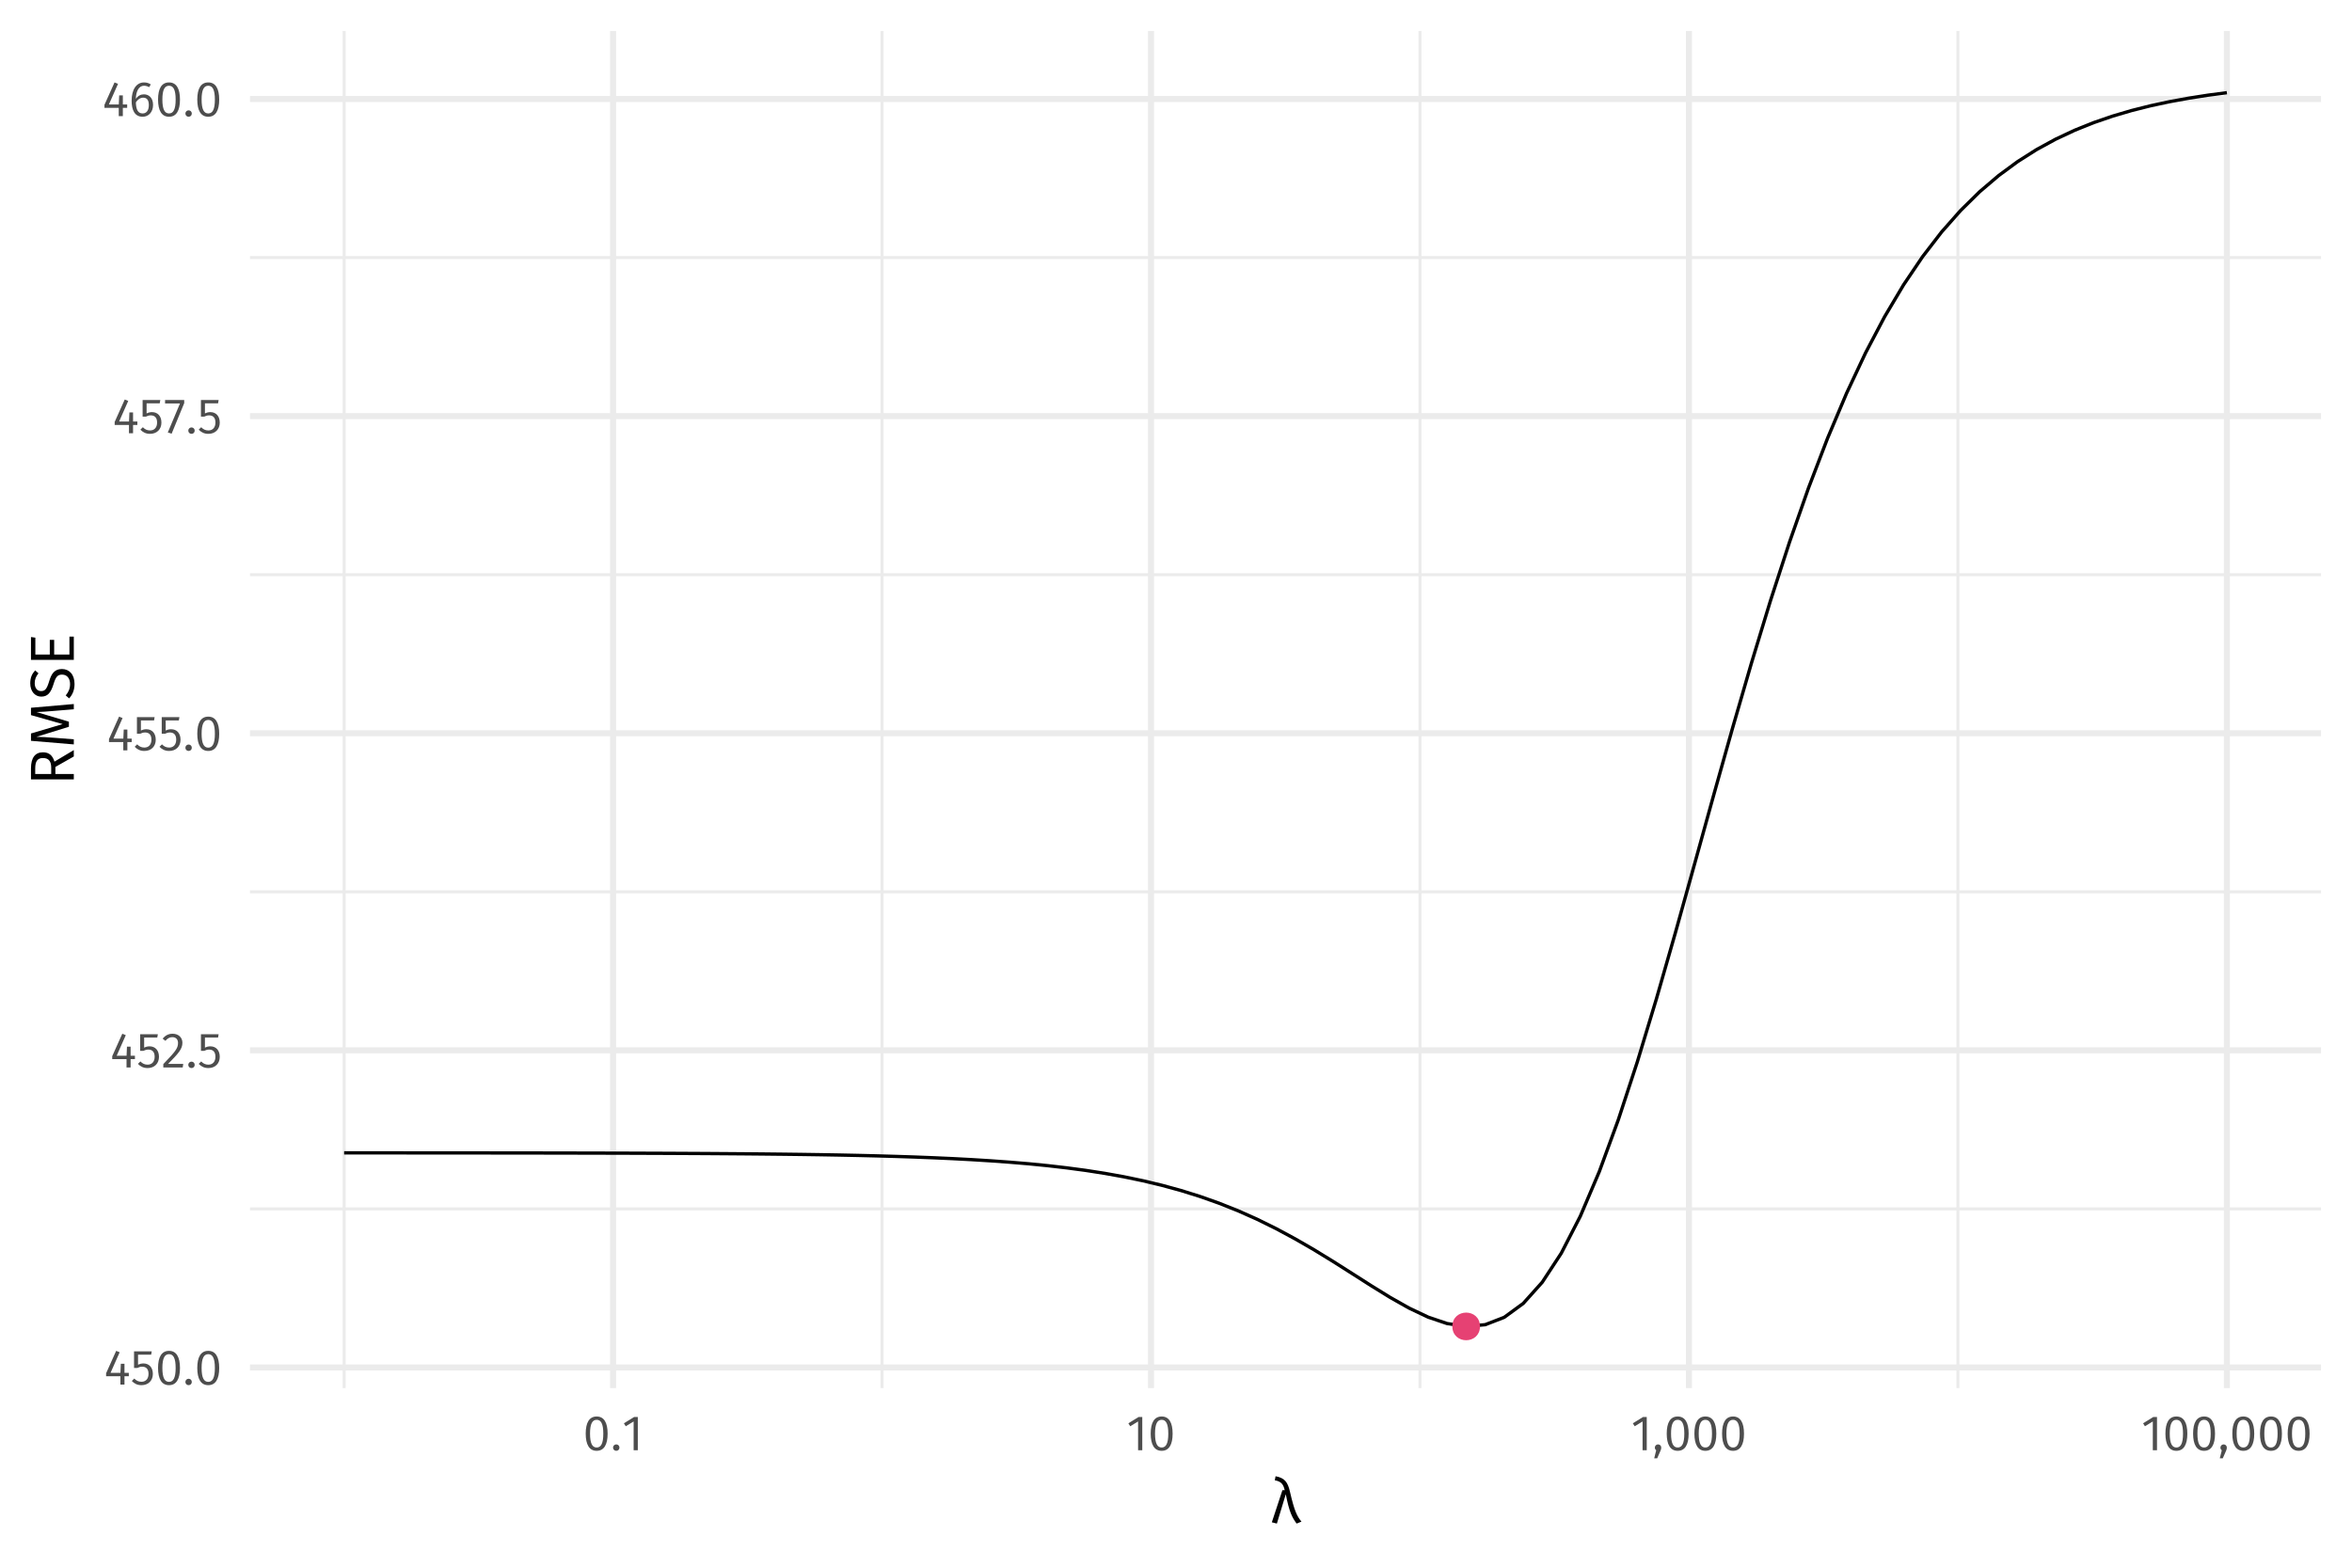
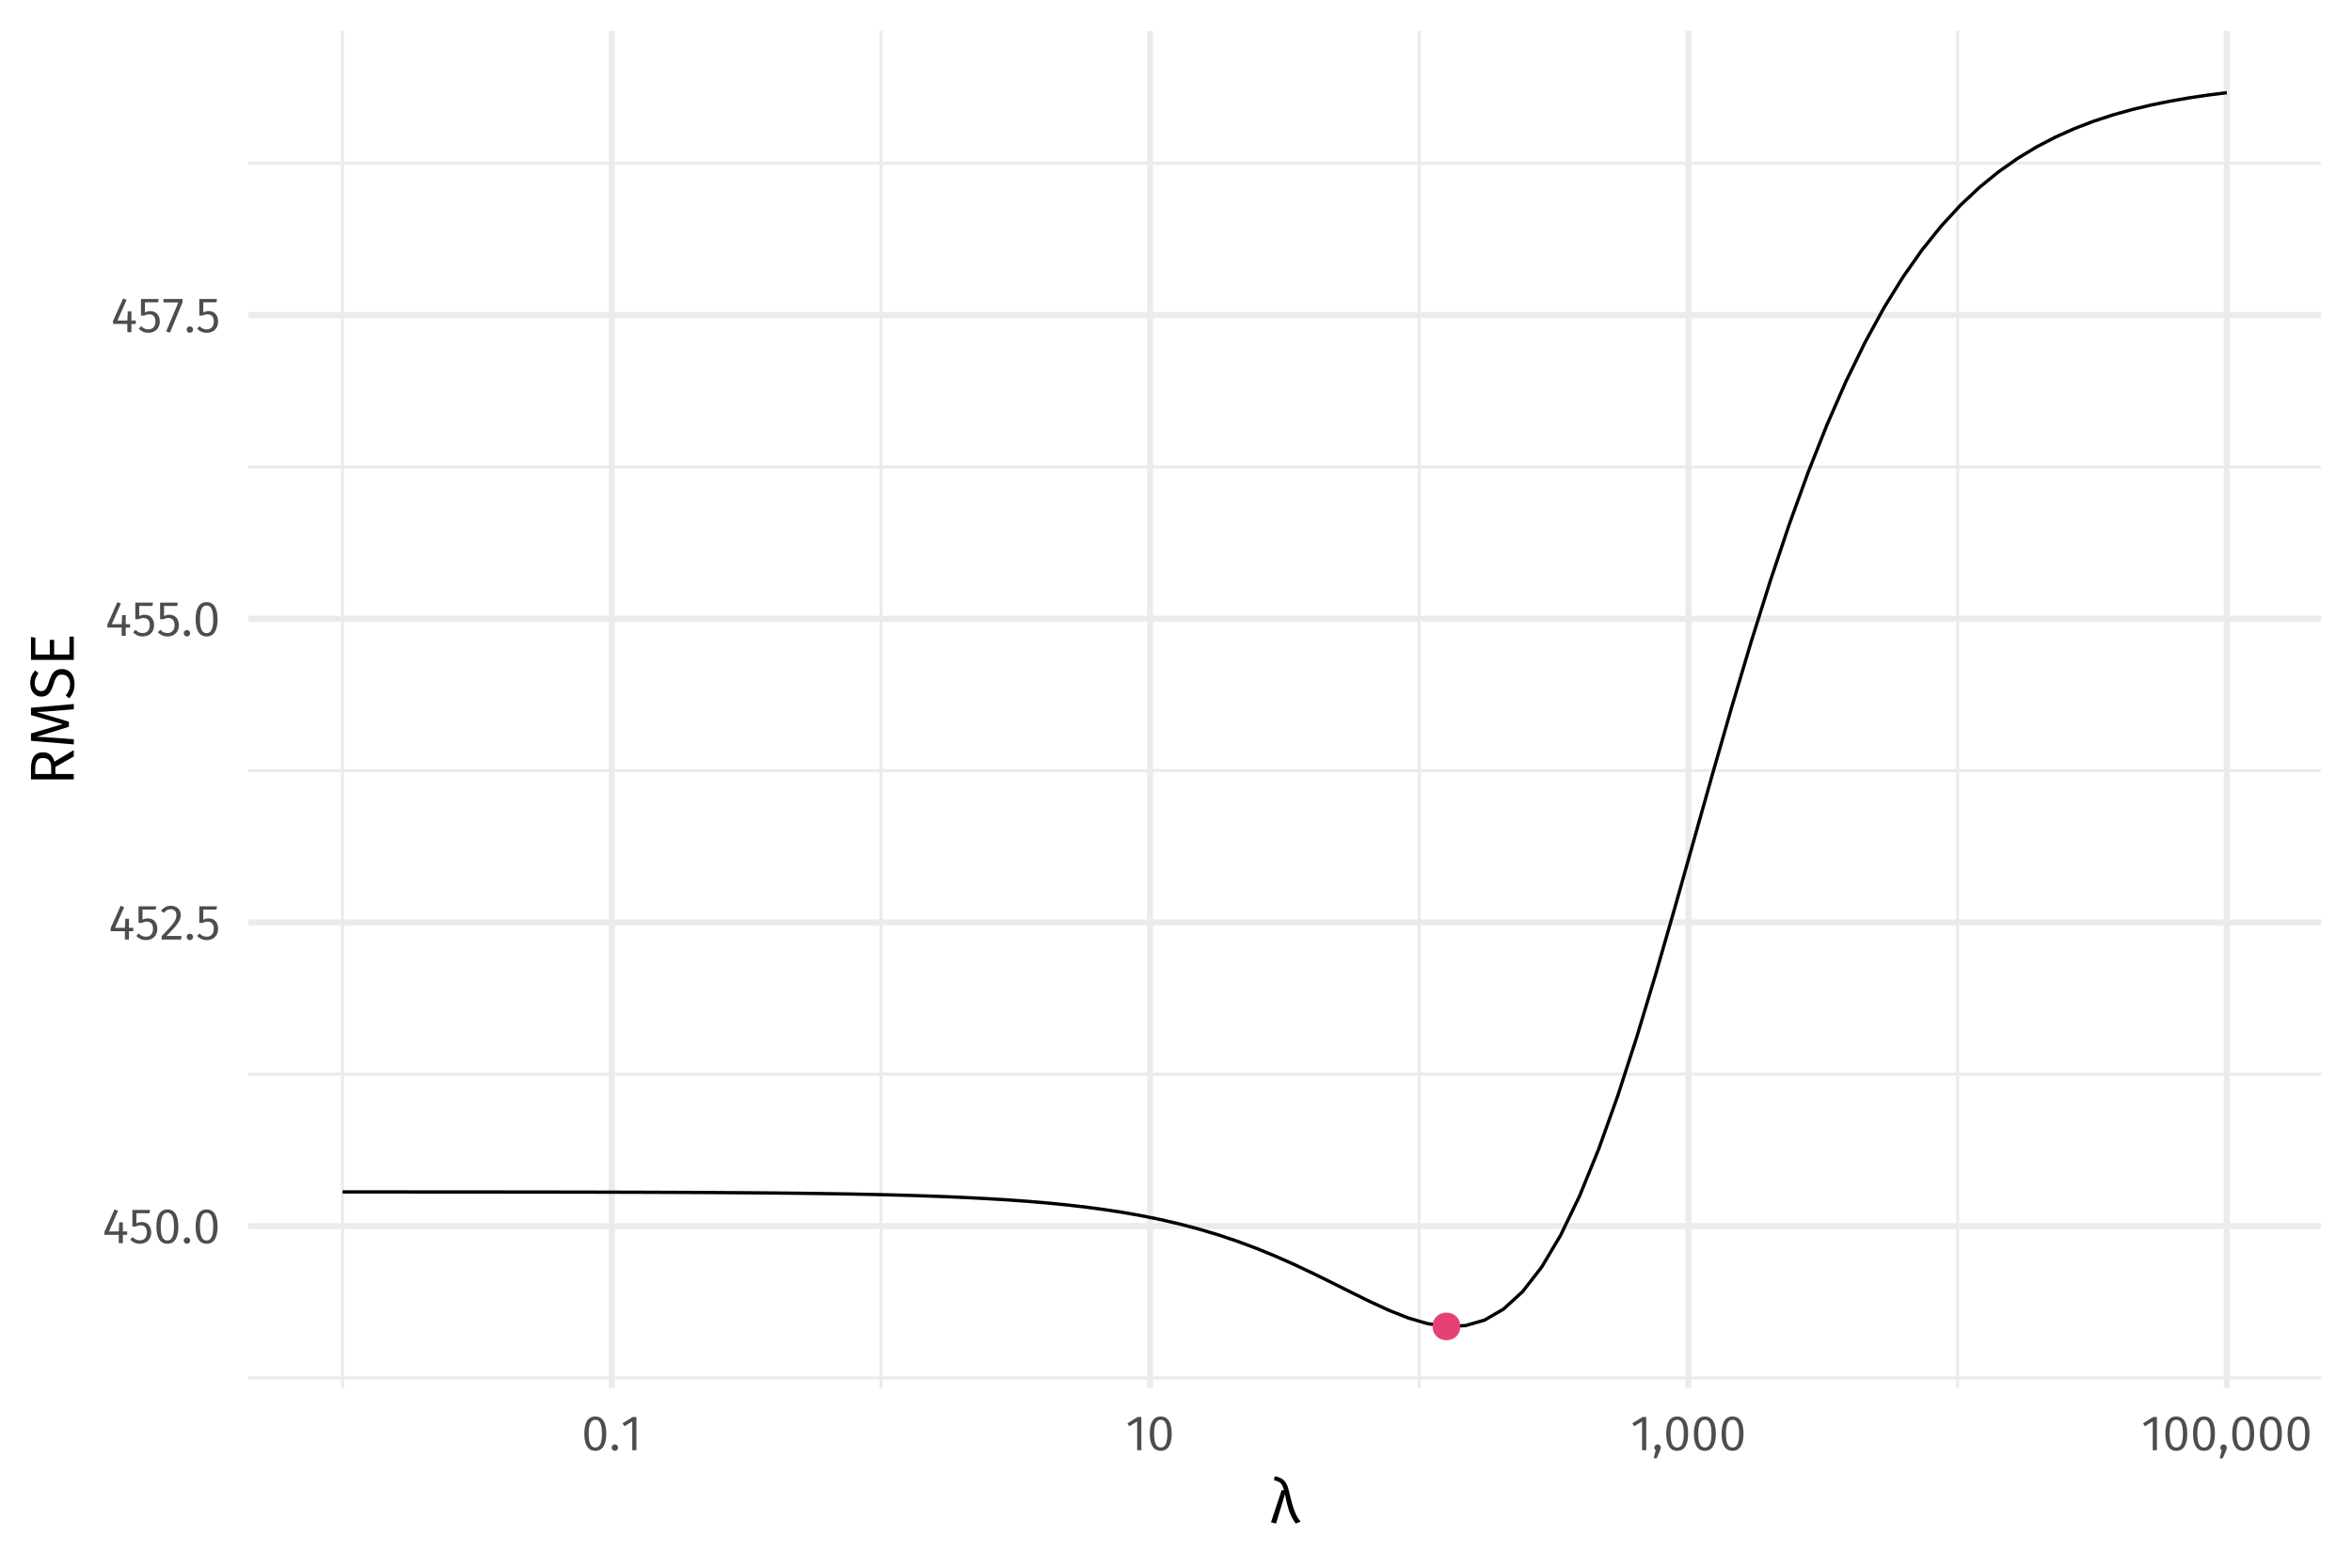
<svg xmlns="http://www.w3.org/2000/svg" xmlns:xlink="http://www.w3.org/1999/xlink" width="756pt" height="504pt" viewBox="0 0 756 504" version="1.1">
  <defs>
    <g>
      <symbol overflow="visible" id="glyph0-0">
        <path style="stroke:none;" d="M 8.688 -16.797 L 1.969 -16.797 L 1.969 5.594 L 8.688 5.594 Z M 7.828 -15.969 L 7.828 4.766 L 2.844 4.766 L 2.844 -15.969 Z M 5.188 -7.219 C 4.562 -7.219 3.703 -7.031 3.703 -6.594 C 3.703 -6.391 3.844 -6.219 4.078 -6.219 C 4.141 -6.219 4.203 -6.234 4.281 -6.266 C 4.562 -6.406 4.781 -6.453 5.125 -6.453 C 5.922 -6.453 6.094 -5.969 6.094 -5.344 C 6.094 -4.5 5.797 -4.172 4.641 -4.109 L 4.641 -2.766 C 4.641 -2.531 4.828 -2.391 5.047 -2.391 C 5.234 -2.391 5.438 -2.531 5.438 -2.766 L 5.438 -3.484 C 6.516 -3.641 6.953 -4.25 6.953 -5.375 C 6.953 -6.344 6.562 -7.219 5.188 -7.219 Z M 5.047 -1.922 C 4.719 -1.922 4.484 -1.688 4.484 -1.359 C 4.484 -1.031 4.719 -0.766 5.047 -0.766 C 5.359 -0.766 5.594 -1.031 5.594 -1.359 C 5.594 -1.688 5.359 -1.922 5.047 -1.922 Z M 5.047 -1.922 " />
      </symbol>
      <symbol overflow="visible" id="glyph0-1">
        <path style="stroke:none;" d="M 7.953 -3.766 L 6.562 -3.766 L 6.562 -6.688 L 5.391 -6.688 L 5.266 -3.766 L 2.078 -3.766 L 5.016 -10.391 L 3.891 -10.844 L 0.656 -3.641 L 0.656 -2.672 L 5.25 -2.672 L 5.25 0 L 6.562 0 L 6.562 -2.672 L 7.953 -2.672 Z M 7.953 -3.766 " />
      </symbol>
      <symbol overflow="visible" id="glyph0-2">
        <path style="stroke:none;" d="M 6.859 -10.688 L 1.172 -10.688 L 1.172 -5.344 L 2.219 -5.344 C 2.75 -5.609 3.188 -5.75 3.797 -5.75 C 4.938 -5.75 5.828 -5.141 5.828 -3.453 C 5.828 -1.844 4.938 -0.906 3.562 -0.906 C 2.609 -0.906 1.922 -1.25 1.25 -1.938 L 0.453 -1.156 C 1.266 -0.312 2.219 0.188 3.562 0.188 C 5.781 0.188 7.219 -1.297 7.219 -3.422 C 7.219 -5.531 6 -6.797 4.188 -6.797 C 3.578 -6.797 3.016 -6.656 2.453 -6.375 L 2.453 -9.625 L 6.672 -9.625 Z M 6.859 -10.688 " />
      </symbol>
      <symbol overflow="visible" id="glyph0-3">
        <path style="stroke:none;" d="M 4.453 -10.844 C 2.094 -10.844 0.922 -8.906 0.922 -5.344 C 0.922 -1.781 2.094 0.188 4.453 0.188 C 6.797 0.188 7.969 -1.781 7.969 -5.328 C 7.969 -8.891 6.797 -10.844 4.453 -10.844 Z M 4.453 -9.781 C 5.828 -9.781 6.578 -8.516 6.578 -5.328 C 6.578 -2.156 5.828 -0.875 4.453 -0.875 C 3.062 -0.875 2.312 -2.156 2.312 -5.344 C 2.312 -8.516 3.062 -9.781 4.453 -9.781 Z M 4.453 -9.781 " />
      </symbol>
      <symbol overflow="visible" id="glyph0-4">
        <path style="stroke:none;" d="M 1.844 -1.875 C 1.266 -1.875 0.812 -1.406 0.812 -0.844 C 0.812 -0.266 1.266 0.188 1.844 0.188 C 2.453 0.188 2.875 -0.266 2.875 -0.844 C 2.875 -1.406 2.453 -1.875 1.844 -1.875 Z M 1.844 -1.875 " />
      </symbol>
      <symbol overflow="visible" id="glyph0-5">
        <path style="stroke:none;" d="M 3.625 -10.844 C 2.297 -10.844 1.297 -10.312 0.438 -9.266 L 1.312 -8.562 C 2.016 -9.359 2.641 -9.75 3.562 -9.75 C 4.641 -9.75 5.375 -9.062 5.375 -7.891 C 5.375 -6.109 4.453 -5.078 0.641 -1.078 L 0.641 0 L 6.875 0 L 7.047 -1.141 L 2.172 -1.141 C 5.516 -4.531 6.781 -5.922 6.781 -7.953 C 6.781 -9.594 5.562 -10.844 3.625 -10.844 Z M 3.625 -10.844 " />
      </symbol>
      <symbol overflow="visible" id="glyph0-6">
        <path style="stroke:none;" d="M 6.578 -10.688 L 0.422 -10.688 L 0.422 -9.578 L 5.219 -9.578 L 1.297 -0.25 L 2.531 0.141 L 6.578 -9.688 Z M 6.578 -10.688 " />
      </symbol>
      <symbol overflow="visible" id="glyph0-7">
-         <path style="stroke:none;" d="M 4.875 -7.016 C 3.844 -7.016 2.969 -6.562 2.266 -5.562 C 2.344 -8.094 3.297 -9.781 4.891 -9.781 C 5.5 -9.781 6.047 -9.609 6.547 -9.312 L 7.078 -10.203 C 6.469 -10.609 5.781 -10.844 4.906 -10.844 C 2.438 -10.844 0.922 -8.531 0.922 -4.969 C 0.922 -1.969 1.891 0.188 4.469 0.188 C 6.344 0.188 7.812 -1.281 7.812 -3.609 C 7.812 -5.906 6.453 -7.016 4.875 -7.016 Z M 4.469 -0.875 C 2.969 -0.875 2.359 -2.062 2.281 -4.422 C 2.844 -5.328 3.656 -5.938 4.656 -5.938 C 5.703 -5.938 6.453 -5.312 6.453 -3.578 C 6.453 -1.969 5.781 -0.875 4.469 -0.875 Z M 4.469 -0.875 " />
+         <path style="stroke:none;" d="M 5.062 -10.688 L 3.875 -10.688 L 0.594 -8.656 L 1.188 -7.703 L 3.719 -9.25 L 3.719 0 L 5.062 0 Z M 5.062 -10.688 " />
      </symbol>
      <symbol overflow="visible" id="glyph0-8">
-         <path style="stroke:none;" d="M 5.062 -10.688 L 3.875 -10.688 L 0.594 -8.656 L 1.188 -7.703 L 3.719 -9.25 L 3.719 0 L 5.062 0 Z M 5.062 -10.688 " />
-       </symbol>
-       <symbol overflow="visible" id="glyph0-9">
        <path style="stroke:none;" d="M 1.844 -1.875 C 1.266 -1.875 0.812 -1.406 0.812 -0.844 C 0.812 -0.5 0.984 -0.172 1.25 0.016 L 0.609 2.609 L 1.562 2.609 L 2.609 0.219 C 2.797 -0.203 2.875 -0.516 2.875 -0.844 C 2.875 -1.406 2.453 -1.875 1.844 -1.875 Z M 1.844 -1.875 " />
      </symbol>
      <symbol overflow="visible" id="glyph1-0">
        <path style="stroke:none;" d="M 10.859 -21 L 2.453 -21 L 2.453 7 L 10.859 7 Z M 9.781 -19.953 L 9.781 5.953 L 3.562 5.953 L 3.562 -19.953 Z M 6.484 -9.016 C 5.703 -9.016 4.625 -8.781 4.625 -8.234 C 4.625 -7.984 4.797 -7.781 5.094 -7.781 C 5.188 -7.781 5.266 -7.797 5.359 -7.844 C 5.703 -8 5.984 -8.062 6.406 -8.062 C 7.406 -8.062 7.625 -7.453 7.625 -6.688 C 7.625 -5.625 7.234 -5.219 5.797 -5.141 L 5.797 -3.453 C 5.797 -3.156 6.047 -2.984 6.297 -2.984 C 6.547 -2.984 6.797 -3.156 6.797 -3.453 L 6.797 -4.359 C 8.141 -4.562 8.703 -5.312 8.703 -6.719 C 8.703 -7.922 8.203 -9.016 6.484 -9.016 Z M 6.297 -2.406 C 5.906 -2.406 5.594 -2.094 5.594 -1.703 C 5.594 -1.281 5.906 -0.953 6.297 -0.953 C 6.703 -0.953 7 -1.281 7 -1.703 C 7 -2.094 6.703 -2.406 6.297 -2.406 Z M 6.297 -2.406 " />
      </symbol>
      <symbol overflow="visible" id="glyph1-1">
        <path style="stroke:none;" d="M 1.656 -15 L 1.406 -13.703 C 3.484 -13.312 4.156 -12.422 4.594 -10.516 L 3.859 -10.516 L 0.453 -0.188 L 2.078 0.219 L 4.938 -9.219 C 6.062 -3.406 7.016 -1.688 8.422 0.219 L 9.984 -0.406 C 8.562 -2.125 7.719 -3.766 6.281 -10.016 C 5.547 -13.203 4.562 -14.438 1.656 -15 Z M 1.656 -15 " />
      </symbol>
      <symbol overflow="visible" id="glyph2-0">
        <path style="stroke:none;" d="M -21 -10.859 L -21 -2.453 L 7 -2.453 L 7 -10.859 Z M -19.953 -9.781 L 5.953 -9.781 L 5.953 -3.562 L -19.953 -3.562 Z M -9.016 -6.484 C -9.016 -5.703 -8.781 -4.625 -8.234 -4.625 C -7.984 -4.625 -7.781 -4.797 -7.781 -5.094 C -7.781 -5.188 -7.797 -5.266 -7.844 -5.359 C -8 -5.703 -8.062 -5.984 -8.062 -6.406 C -8.062 -7.406 -7.453 -7.625 -6.688 -7.625 C -5.625 -7.625 -5.219 -7.234 -5.141 -5.797 L -3.453 -5.797 C -3.156 -5.797 -2.984 -6.047 -2.984 -6.297 C -2.984 -6.547 -3.156 -6.797 -3.453 -6.797 L -4.359 -6.797 C -4.562 -8.141 -5.312 -8.703 -6.719 -8.703 C -7.922 -8.703 -9.016 -8.203 -9.016 -6.484 Z M -2.406 -6.297 C -2.406 -5.906 -2.094 -5.594 -1.703 -5.594 C -1.281 -5.594 -0.953 -5.906 -0.953 -6.297 C -0.953 -6.703 -1.281 -7 -1.703 -7 C -2.094 -7 -2.406 -6.703 -2.406 -6.297 Z M -2.406 -6.297 " />
      </symbol>
      <symbol overflow="visible" id="glyph2-1">
        <path style="stroke:none;" d="M 0 -9.422 L 0 -11.484 L -6.219 -7.766 C -6.797 -9.719 -7.938 -10.766 -9.906 -10.766 C -12.438 -10.766 -13.766 -9 -13.766 -5.594 L -13.766 -2.062 L 0 -2.062 L 0 -3.781 L -5.922 -3.781 L -5.922 -6.062 Z M -7.266 -3.781 L -12.406 -3.781 L -12.406 -5.578 C -12.406 -7.922 -11.641 -8.922 -9.906 -8.922 C -8 -8.922 -7.266 -7.781 -7.266 -5.797 Z M -7.266 -3.781 " />
      </symbol>
      <symbol overflow="visible" id="glyph2-2">
        <path style="stroke:none;" d="M -13.766 -13.062 L -13.766 -10.703 L -3.578 -7.812 L -13.766 -4.797 L -13.766 -2.438 L 0 -1.281 L 0 -2.922 L -6.203 -3.406 C -8.234 -3.578 -10.453 -3.703 -12.016 -3.719 L -1.578 -6.953 L -1.578 -8.578 L -12 -11.688 C -10.844 -11.703 -8.484 -11.859 -6.297 -12.062 L 0 -12.578 L 0 -14.266 Z M -13.766 -13.062 " />
      </symbol>
      <symbol overflow="visible" id="glyph2-3">
        <path style="stroke:none;" d="M -14 -5.375 C -14 -2.875 -12.516 -1.125 -10.453 -1.125 C -8.359 -1.125 -7.344 -2.453 -6.516 -5.156 C -5.797 -7.516 -5.188 -8.203 -3.766 -8.203 C -2.062 -8.203 -1.203 -6.844 -1.203 -5.156 C -1.203 -3.641 -1.734 -2.562 -2.594 -1.516 L -1.516 -0.562 C -0.422 -1.703 0.234 -3.219 0.234 -5.188 C 0.234 -8.203 -1.422 -10 -3.812 -10 C -6.406 -10 -7.281 -8.219 -7.953 -5.953 C -8.719 -3.484 -9.297 -2.906 -10.516 -2.906 C -11.859 -2.906 -12.562 -4 -12.562 -5.453 C -12.562 -6.625 -12.203 -7.578 -11.359 -8.625 L -12.422 -9.562 C -13.438 -8.438 -14 -7.266 -14 -5.375 Z M -14 -5.375 " />
      </symbol>
      <symbol overflow="visible" id="glyph2-4">
        <path style="stroke:none;" d="M -13.766 -9.406 L -13.766 -2.062 L 0 -2.062 L 0 -9.547 L -1.406 -9.547 L -1.406 -3.781 L -6.312 -3.781 L -6.312 -8.484 L -7.719 -8.484 L -7.719 -3.781 L -12.359 -3.781 L -12.359 -9.203 Z M -13.766 -9.406 " />
      </symbol>
    </g>
    <clipPath id="clip1">
-       <path d="M 80.355 388 L 746.039 388 L 746.039 390 L 80.355 390 Z M 80.355 388 " />
+       <path d="M 79.828 442 L 746.039 442 L 746.039 444 L 79.828 444 Z M 79.828 442 " />
    </clipPath>
    <clipPath id="clip2">
-       <path d="M 80.355 286 L 746.039 286 L 746.039 288 L 80.355 288 Z M 80.355 286 " />
+       <path d="M 79.828 344 L 746.039 344 L 746.039 346 L 79.828 346 Z M 79.828 344 " />
    </clipPath>
    <clipPath id="clip3">
-       <path d="M 80.355 184 L 746.039 184 L 746.039 186 L 80.355 186 Z M 80.355 184 " />
+       <path d="M 79.828 247 L 746.039 247 L 746.039 249 L 79.828 249 Z M 79.828 247 " />
    </clipPath>
    <clipPath id="clip4">
-       <path d="M 80.355 82 L 746.039 82 L 746.039 84 L 80.355 84 Z M 80.355 82 " />
+       <path d="M 79.828 149 L 746.039 149 L 746.039 151 L 79.828 151 Z M 79.828 149 " />
    </clipPath>
    <clipPath id="clip5">
-       <path d="M 110 9.961 L 112 9.961 L 112 446.266 L 110 446.266 Z M 110 9.961 " />
+       <path d="M 79.828 52 L 746.039 52 L 746.039 53 L 79.828 53 Z M 79.828 52 " />
    </clipPath>
    <clipPath id="clip6">
-       <path d="M 283 9.961 L 284 9.961 L 284 446.266 L 283 446.266 Z M 283 9.961 " />
+       <path d="M 109 9.961 L 111 9.961 L 111 446.266 L 109 446.266 Z M 109 9.961 " />
    </clipPath>
    <clipPath id="clip7">
+       <path d="M 282 9.961 L 284 9.961 L 284 446.266 L 282 446.266 Z M 282 9.961 " />
+     </clipPath>
+     <clipPath id="clip8">
      <path d="M 455 9.961 L 457 9.961 L 457 446.266 L 455 446.266 Z M 455 9.961 " />
    </clipPath>
-     <clipPath id="clip8">
+     <clipPath id="clip9">
      <path d="M 628 9.961 L 630 9.961 L 630 446.266 L 628 446.266 Z M 628 9.961 " />
    </clipPath>
-     <clipPath id="clip9">
-       <path d="M 80.355 438 L 746.039 438 L 746.039 441 L 80.355 441 Z M 80.355 438 " />
-     </clipPath>
    <clipPath id="clip10">
-       <path d="M 80.355 336 L 746.039 336 L 746.039 339 L 80.355 339 Z M 80.355 336 " />
+       <path d="M 79.828 393 L 746.039 393 L 746.039 396 L 79.828 396 Z M 79.828 393 " />
    </clipPath>
    <clipPath id="clip11">
-       <path d="M 80.355 234 L 746.039 234 L 746.039 237 L 80.355 237 Z M 80.355 234 " />
+       <path d="M 79.828 295 L 746.039 295 L 746.039 298 L 79.828 298 Z M 79.828 295 " />
    </clipPath>
    <clipPath id="clip12">
-       <path d="M 80.355 132 L 746.039 132 L 746.039 135 L 80.355 135 Z M 80.355 132 " />
+       <path d="M 79.828 197 L 746.039 197 L 746.039 200 L 79.828 200 Z M 79.828 197 " />
    </clipPath>
    <clipPath id="clip13">
-       <path d="M 80.355 30 L 746.039 30 L 746.039 33 L 80.355 33 Z M 80.355 30 " />
+       <path d="M 79.828 100 L 746.039 100 L 746.039 103 L 79.828 103 Z M 79.828 100 " />
    </clipPath>
    <clipPath id="clip14">
-       <path d="M 196 9.961 L 199 9.961 L 199 446.266 L 196 446.266 Z M 196 9.961 " />
+       <path d="M 195 9.961 L 198 9.961 L 198 446.266 L 195 446.266 Z M 195 9.961 " />
    </clipPath>
    <clipPath id="clip15">
-       <path d="M 369 9.961 L 371 9.961 L 371 446.266 L 369 446.266 Z M 369 9.961 " />
+       <path d="M 368 9.961 L 371 9.961 L 371 446.266 L 368 446.266 Z M 368 9.961 " />
    </clipPath>
    <clipPath id="clip16">
      <path d="M 541 9.961 L 544 9.961 L 544 446.266 L 541 446.266 Z M 541 9.961 " />
    </clipPath>
    <clipPath id="clip17">
      <path d="M 714 9.961 L 717 9.961 L 717 446.266 L 714 446.266 Z M 714 9.961 " />
    </clipPath>
  </defs>
-   <g id="surface189">
+   <g id="surface44">
    <rect x="0" y="0" width="756" height="504" style="fill:rgb(100%,100%,100%);fill-opacity:1;stroke:none;" />
    <g clip-path="url(#clip1)" clip-rule="nonzero">
-       <path style="fill:none;stroke-width:0.97;stroke-linecap:butt;stroke-linejoin:round;stroke:rgb(92.157%,92.157%,92.157%);stroke-opacity:1;stroke-miterlimit:10;" d="M 80.355 388.652 L 746.039 388.652 " />
+       <path style="fill:none;stroke-width:0.97;stroke-linecap:butt;stroke-linejoin:round;stroke:rgb(92.157%,92.157%,92.157%);stroke-opacity:1;stroke-miterlimit:10;" d="M 79.828 442.98 L 746.039 442.98 " />
    </g>
    <g clip-path="url(#clip2)" clip-rule="nonzero">
-       <path style="fill:none;stroke-width:0.97;stroke-linecap:butt;stroke-linejoin:round;stroke:rgb(92.157%,92.157%,92.157%);stroke-opacity:1;stroke-miterlimit:10;" d="M 80.355 286.707 L 746.039 286.707 " />
+       <path style="fill:none;stroke-width:0.97;stroke-linecap:butt;stroke-linejoin:round;stroke:rgb(92.157%,92.157%,92.157%);stroke-opacity:1;stroke-miterlimit:10;" d="M 79.828 345.359 L 746.039 345.359 " />
    </g>
    <g clip-path="url(#clip3)" clip-rule="nonzero">
-       <path style="fill:none;stroke-width:0.97;stroke-linecap:butt;stroke-linejoin:round;stroke:rgb(92.157%,92.157%,92.157%);stroke-opacity:1;stroke-miterlimit:10;" d="M 80.355 184.758 L 746.039 184.758 " />
+       <path style="fill:none;stroke-width:0.97;stroke-linecap:butt;stroke-linejoin:round;stroke:rgb(92.157%,92.157%,92.157%);stroke-opacity:1;stroke-miterlimit:10;" d="M 79.828 247.738 L 746.039 247.738 " />
    </g>
    <g clip-path="url(#clip4)" clip-rule="nonzero">
-       <path style="fill:none;stroke-width:0.97;stroke-linecap:butt;stroke-linejoin:round;stroke:rgb(92.157%,92.157%,92.157%);stroke-opacity:1;stroke-miterlimit:10;" d="M 80.355 82.812 L 746.039 82.812 " />
+       <path style="fill:none;stroke-width:0.97;stroke-linecap:butt;stroke-linejoin:round;stroke:rgb(92.157%,92.157%,92.157%);stroke-opacity:1;stroke-miterlimit:10;" d="M 79.828 150.113 L 746.039 150.113 " />
    </g>
    <g clip-path="url(#clip5)" clip-rule="nonzero">
-       <path style="fill:none;stroke-width:0.97;stroke-linecap:butt;stroke-linejoin:round;stroke:rgb(92.157%,92.157%,92.157%);stroke-opacity:1;stroke-miterlimit:10;" d="M 110.613 446.266 L 110.613 9.961 " />
+       <path style="fill:none;stroke-width:0.97;stroke-linecap:butt;stroke-linejoin:round;stroke:rgb(92.157%,92.157%,92.157%);stroke-opacity:1;stroke-miterlimit:10;" d="M 79.828 52.492 L 746.039 52.492 " />
    </g>
    <g clip-path="url(#clip6)" clip-rule="nonzero">
-       <path style="fill:none;stroke-width:0.97;stroke-linecap:butt;stroke-linejoin:round;stroke:rgb(92.157%,92.157%,92.157%);stroke-opacity:1;stroke-miterlimit:10;" d="M 283.516 446.266 L 283.516 9.961 " />
+       <path style="fill:none;stroke-width:0.97;stroke-linecap:butt;stroke-linejoin:round;stroke:rgb(92.157%,92.157%,92.157%);stroke-opacity:1;stroke-miterlimit:10;" d="M 110.109 446.266 L 110.109 9.961 " />
    </g>
    <g clip-path="url(#clip7)" clip-rule="nonzero">
-       <path style="fill:none;stroke-width:0.97;stroke-linecap:butt;stroke-linejoin:round;stroke:rgb(92.157%,92.157%,92.157%);stroke-opacity:1;stroke-miterlimit:10;" d="M 456.422 446.266 L 456.422 9.961 " />
+       <path style="fill:none;stroke-width:0.97;stroke-linecap:butt;stroke-linejoin:round;stroke:rgb(92.157%,92.157%,92.157%);stroke-opacity:1;stroke-miterlimit:10;" d="M 283.152 446.266 L 283.152 9.961 " />
    </g>
    <g clip-path="url(#clip8)" clip-rule="nonzero">
-       <path style="fill:none;stroke-width:0.97;stroke-linecap:butt;stroke-linejoin:round;stroke:rgb(92.157%,92.157%,92.157%);stroke-opacity:1;stroke-miterlimit:10;" d="M 629.328 446.266 L 629.328 9.961 " />
+       <path style="fill:none;stroke-width:0.97;stroke-linecap:butt;stroke-linejoin:round;stroke:rgb(92.157%,92.157%,92.157%);stroke-opacity:1;stroke-miterlimit:10;" d="M 456.191 446.266 L 456.191 9.961 " />
    </g>
    <g clip-path="url(#clip9)" clip-rule="nonzero">
-       <path style="fill:none;stroke-width:1.94;stroke-linecap:butt;stroke-linejoin:round;stroke:rgb(92.157%,92.157%,92.157%);stroke-opacity:1;stroke-miterlimit:10;" d="M 80.355 439.629 L 746.039 439.629 " />
+       <path style="fill:none;stroke-width:0.97;stroke-linecap:butt;stroke-linejoin:round;stroke:rgb(92.157%,92.157%,92.157%);stroke-opacity:1;stroke-miterlimit:10;" d="M 629.234 446.266 L 629.234 9.961 " />
    </g>
    <g clip-path="url(#clip10)" clip-rule="nonzero">
-       <path style="fill:none;stroke-width:1.94;stroke-linecap:butt;stroke-linejoin:round;stroke:rgb(92.157%,92.157%,92.157%);stroke-opacity:1;stroke-miterlimit:10;" d="M 80.355 337.68 L 746.039 337.68 " />
+       <path style="fill:none;stroke-width:1.94;stroke-linecap:butt;stroke-linejoin:round;stroke:rgb(92.157%,92.157%,92.157%);stroke-opacity:1;stroke-miterlimit:10;" d="M 79.828 394.168 L 746.039 394.168 " />
    </g>
    <g clip-path="url(#clip11)" clip-rule="nonzero">
-       <path style="fill:none;stroke-width:1.94;stroke-linecap:butt;stroke-linejoin:round;stroke:rgb(92.157%,92.157%,92.157%);stroke-opacity:1;stroke-miterlimit:10;" d="M 80.355 235.734 L 746.039 235.734 " />
+       <path style="fill:none;stroke-width:1.94;stroke-linecap:butt;stroke-linejoin:round;stroke:rgb(92.157%,92.157%,92.157%);stroke-opacity:1;stroke-miterlimit:10;" d="M 79.828 296.547 L 746.039 296.547 " />
    </g>
    <g clip-path="url(#clip12)" clip-rule="nonzero">
-       <path style="fill:none;stroke-width:1.94;stroke-linecap:butt;stroke-linejoin:round;stroke:rgb(92.157%,92.157%,92.157%);stroke-opacity:1;stroke-miterlimit:10;" d="M 80.355 133.785 L 746.039 133.785 " />
+       <path style="fill:none;stroke-width:1.94;stroke-linecap:butt;stroke-linejoin:round;stroke:rgb(92.157%,92.157%,92.157%);stroke-opacity:1;stroke-miterlimit:10;" d="M 79.828 198.926 L 746.039 198.926 " />
    </g>
    <g clip-path="url(#clip13)" clip-rule="nonzero">
-       <path style="fill:none;stroke-width:1.94;stroke-linecap:butt;stroke-linejoin:round;stroke:rgb(92.157%,92.157%,92.157%);stroke-opacity:1;stroke-miterlimit:10;" d="M 80.355 31.84 L 746.039 31.84 " />
+       <path style="fill:none;stroke-width:1.94;stroke-linecap:butt;stroke-linejoin:round;stroke:rgb(92.157%,92.157%,92.157%);stroke-opacity:1;stroke-miterlimit:10;" d="M 79.828 101.305 L 746.039 101.305 " />
    </g>
    <g clip-path="url(#clip14)" clip-rule="nonzero">
-       <path style="fill:none;stroke-width:1.94;stroke-linecap:butt;stroke-linejoin:round;stroke:rgb(92.157%,92.157%,92.157%);stroke-opacity:1;stroke-miterlimit:10;" d="M 197.066 446.266 L 197.066 9.961 " />
+       <path style="fill:none;stroke-width:1.94;stroke-linecap:butt;stroke-linejoin:round;stroke:rgb(92.157%,92.157%,92.157%);stroke-opacity:1;stroke-miterlimit:10;" d="M 196.629 446.266 L 196.629 9.961 " />
    </g>
    <g clip-path="url(#clip15)" clip-rule="nonzero">
-       <path style="fill:none;stroke-width:1.94;stroke-linecap:butt;stroke-linejoin:round;stroke:rgb(92.157%,92.157%,92.157%);stroke-opacity:1;stroke-miterlimit:10;" d="M 369.969 446.266 L 369.969 9.961 " />
+       <path style="fill:none;stroke-width:1.94;stroke-linecap:butt;stroke-linejoin:round;stroke:rgb(92.157%,92.157%,92.157%);stroke-opacity:1;stroke-miterlimit:10;" d="M 369.672 446.266 L 369.672 9.961 " />
    </g>
    <g clip-path="url(#clip16)" clip-rule="nonzero">
-       <path style="fill:none;stroke-width:1.94;stroke-linecap:butt;stroke-linejoin:round;stroke:rgb(92.157%,92.157%,92.157%);stroke-opacity:1;stroke-miterlimit:10;" d="M 542.875 446.266 L 542.875 9.961 " />
+       <path style="fill:none;stroke-width:1.94;stroke-linecap:butt;stroke-linejoin:round;stroke:rgb(92.157%,92.157%,92.157%);stroke-opacity:1;stroke-miterlimit:10;" d="M 542.715 446.266 L 542.715 9.961 " />
    </g>
    <g clip-path="url(#clip17)" clip-rule="nonzero">
-       <path style="fill:none;stroke-width:1.94;stroke-linecap:butt;stroke-linejoin:round;stroke:rgb(92.157%,92.157%,92.157%);stroke-opacity:1;stroke-miterlimit:10;" d="M 715.777 446.266 L 715.777 9.961 " />
-     </g>
-     <path style="fill:none;stroke-width:1.067;stroke-linecap:butt;stroke-linejoin:round;stroke:rgb(0%,0%,0%);stroke-opacity:1;stroke-miterlimit:10;" d="M 110.613 370.637 L 116.727 370.637 L 122.84 370.641 L 128.949 370.641 L 153.402 370.656 L 159.516 370.664 L 165.629 370.668 L 171.742 370.676 L 177.852 370.688 L 190.078 370.711 L 202.305 370.742 L 214.531 370.789 L 220.645 370.82 L 226.754 370.852 L 232.867 370.895 L 238.98 370.941 L 245.094 370.996 L 251.207 371.062 L 257.32 371.137 L 263.434 371.227 L 269.547 371.332 L 275.656 371.457 L 281.77 371.605 L 287.883 371.777 L 293.996 371.977 L 300.109 372.215 L 306.223 372.492 L 312.336 372.816 L 318.449 373.195 L 324.559 373.637 L 330.672 374.148 L 336.785 374.754 L 342.898 375.461 L 349.012 376.277 L 355.125 377.23 L 361.238 378.328 L 367.352 379.602 L 373.461 381.062 L 379.574 382.734 L 385.688 384.645 L 391.801 386.809 L 397.914 389.242 L 404.027 391.961 L 410.141 394.977 L 416.254 398.266 L 422.363 401.789 L 428.477 405.539 L 434.59 409.418 L 440.703 413.32 L 446.816 417.098 L 452.93 420.547 L 459.043 423.449 L 465.156 425.516 L 471.266 426.434 L 477.379 425.879 L 483.492 423.516 L 489.605 419.051 L 495.719 412.234 L 501.832 402.91 L 507.945 391.031 L 514.059 376.664 L 520.168 360.012 L 526.281 341.387 L 532.395 321.195 L 538.508 299.898 L 544.621 277.988 L 550.734 255.949 L 556.848 234.219 L 562.961 213.184 L 569.07 193.148 L 575.184 174.34 L 581.297 156.914 L 587.41 140.949 L 593.523 126.473 L 599.637 113.461 L 605.75 101.855 L 611.863 91.574 L 617.973 82.52 L 624.086 74.586 L 630.199 67.668 L 636.312 61.652 L 642.426 56.445 L 648.539 51.945 L 654.652 48.066 L 660.766 44.734 L 666.875 41.871 L 672.988 39.418 L 679.102 37.316 L 685.215 35.52 L 691.328 33.984 L 697.441 32.676 L 703.555 31.559 L 709.668 30.605 L 715.777 29.793 " />
-     <path style="fill-rule:nonzero;fill:rgb(90.196%,25.49%,45.098%);fill-opacity:1;stroke-width:0.709;stroke-linecap:round;stroke-linejoin:round;stroke:rgb(90.196%,25.49%,45.098%);stroke-opacity:1;stroke-miterlimit:10;" d="M 475.355 426.434 C 475.355 431.887 467.18 431.887 467.18 426.434 C 467.18 420.98 475.355 420.98 475.355 426.434 " />
-     <g style="fill:rgb(30.196%,30.196%,30.196%);fill-opacity:1;">
-       <use xlink:href="#glyph0-1" x="33.449" y="445.133" />
-       <use xlink:href="#glyph0-2" x="41.913" y="445.133" />
-       <use xlink:href="#glyph0-3" x="49.881" y="445.133" />
-       <use xlink:href="#glyph0-4" x="58.777" y="445.133" />
-       <use xlink:href="#glyph0-3" x="62.489" y="445.133" />
-     </g>
-     <g style="fill:rgb(30.196%,30.196%,30.196%);fill-opacity:1;">
-       <use xlink:href="#glyph0-1" x="35.418" y="343.184" />
-       <use xlink:href="#glyph0-2" x="43.882" y="343.184" />
-       <use xlink:href="#glyph0-5" x="51.85" y="343.184" />
-       <use xlink:href="#glyph0-4" x="59.706" y="343.184" />
-       <use xlink:href="#glyph0-2" x="63.418" y="343.184" />
-     </g>
-     <g style="fill:rgb(30.196%,30.196%,30.196%);fill-opacity:1;">
-       <use xlink:href="#glyph0-1" x="34.379" y="241.238" />
-       <use xlink:href="#glyph0-2" x="42.843" y="241.238" />
-       <use xlink:href="#glyph0-2" x="50.811" y="241.238" />
-       <use xlink:href="#glyph0-4" x="58.779" y="241.238" />
-       <use xlink:href="#glyph0-3" x="62.491" y="241.238" />
-     </g>
-     <g style="fill:rgb(30.196%,30.196%,30.196%);fill-opacity:1;">
-       <use xlink:href="#glyph0-1" x="36.203" y="139.289" />
-       <use xlink:href="#glyph0-2" x="44.667" y="139.289" />
-       <use xlink:href="#glyph0-6" x="52.635" y="139.289" />
-       <use xlink:href="#glyph0-4" x="59.707" y="139.289" />
-       <use xlink:href="#glyph0-2" x="63.419" y="139.289" />
-     </g>
-     <g style="fill:rgb(30.196%,30.196%,30.196%);fill-opacity:1;">
-       <use xlink:href="#glyph0-1" x="32.922" y="37.344" />
-       <use xlink:href="#glyph0-7" x="41.386" y="37.344" />
-       <use xlink:href="#glyph0-3" x="49.882" y="37.344" />
-       <use xlink:href="#glyph0-4" x="58.778" y="37.344" />
-       <use xlink:href="#glyph0-3" x="62.49" y="37.344" />
-     </g>
-     <g style="fill:rgb(30.196%,30.196%,30.196%);fill-opacity:1;">
-       <use xlink:href="#glyph0-3" x="187.34" y="466.238" />
-       <use xlink:href="#glyph0-4" x="196.236" y="466.238" />
-       <use xlink:href="#glyph0-8" x="199.948" y="466.238" />
-     </g>
-     <g style="fill:rgb(30.196%,30.196%,30.196%);fill-opacity:1;">
-       <use xlink:href="#glyph0-8" x="362.098" y="466.238" />
-       <use xlink:href="#glyph0-3" x="368.946" y="466.238" />
-     </g>
-     <g style="fill:rgb(30.196%,30.196%,30.196%);fill-opacity:1;">
-       <use xlink:href="#glyph0-8" x="524.25" y="466.238" />
-       <use xlink:href="#glyph0-9" x="531.098" y="466.238" />
-       <use xlink:href="#glyph0-3" x="534.81" y="466.238" />
-       <use xlink:href="#glyph0-3" x="543.706" y="466.238" />
-       <use xlink:href="#glyph0-3" x="552.602" y="466.238" />
-     </g>
-     <g style="fill:rgb(30.196%,30.196%,30.196%);fill-opacity:1;">
-       <use xlink:href="#glyph0-8" x="688.258" y="466.238" />
-       <use xlink:href="#glyph0-3" x="695.106" y="466.238" />
-       <use xlink:href="#glyph0-3" x="704.002" y="466.238" />
-       <use xlink:href="#glyph0-9" x="712.898" y="466.238" />
-       <use xlink:href="#glyph0-3" x="716.61" y="466.238" />
-       <use xlink:href="#glyph0-3" x="725.506" y="466.238" />
-       <use xlink:href="#glyph0-3" x="734.402" y="466.238" />
+       <path style="fill:none;stroke-width:1.94;stroke-linecap:butt;stroke-linejoin:round;stroke:rgb(92.157%,92.157%,92.157%);stroke-opacity:1;stroke-miterlimit:10;" d="M 715.754 446.266 L 715.754 9.961 " />
+     </g>
+     <path style="fill:none;stroke-width:1.067;stroke-linecap:butt;stroke-linejoin:round;stroke:rgb(0%,0%,0%);stroke-opacity:1;stroke-miterlimit:10;" d="M 110.109 383.195 L 122.344 383.195 L 134.578 383.203 L 140.695 383.203 L 146.816 383.207 L 152.934 383.211 L 159.051 383.219 L 165.168 383.223 L 183.52 383.246 L 189.637 383.258 L 195.754 383.273 L 201.875 383.289 L 207.992 383.305 L 220.227 383.352 L 226.344 383.383 L 232.461 383.418 L 238.578 383.457 L 244.695 383.504 L 250.812 383.562 L 256.934 383.629 L 263.051 383.707 L 269.168 383.797 L 275.285 383.906 L 281.402 384.031 L 287.52 384.18 L 293.637 384.355 L 299.754 384.559 L 305.875 384.797 L 311.992 385.078 L 318.109 385.402 L 324.227 385.781 L 330.344 386.219 L 336.461 386.734 L 342.578 387.336 L 348.695 388.035 L 354.812 388.852 L 360.934 389.789 L 367.051 390.871 L 373.168 392.117 L 379.285 393.539 L 385.402 395.156 L 391.52 396.98 L 397.637 399.031 L 403.754 401.309 L 409.871 403.809 L 415.992 406.523 L 422.109 409.414 L 428.227 412.426 L 434.344 415.492 L 440.461 418.508 L 446.578 421.316 L 452.695 423.73 L 458.812 425.527 L 464.934 426.434 L 471.051 426.164 L 477.168 424.406 L 483.285 420.859 L 489.402 415.254 L 495.52 407.383 L 501.637 397.113 L 507.754 384.426 L 513.871 369.414 L 519.992 352.289 L 526.109 333.375 L 532.227 313.07 L 538.344 291.824 L 544.461 270.113 L 550.578 248.398 L 556.695 227.086 L 562.812 206.539 L 568.934 187.031 L 575.051 168.773 L 581.168 151.898 L 587.285 136.473 L 593.402 122.512 L 599.52 109.98 L 605.637 98.816 L 611.754 88.941 L 617.871 80.254 L 623.992 72.645 L 630.109 66.012 L 636.227 60.254 L 642.344 55.27 L 648.461 50.961 L 654.578 47.254 L 660.695 44.066 L 666.812 41.328 L 672.93 38.984 L 679.051 36.977 L 685.168 35.262 L 691.285 33.797 L 697.402 32.547 L 703.52 31.48 L 709.637 30.57 L 715.754 29.793 " />
+     <path style="fill-rule:nonzero;fill:rgb(90.196%,25.49%,45.098%);fill-opacity:1;stroke-width:0.709;stroke-linecap:round;stroke-linejoin:round;stroke:rgb(90.196%,25.49%,45.098%);stroke-opacity:1;stroke-miterlimit:10;" d="M 469.02 426.434 C 469.02 431.887 460.844 431.887 460.844 426.434 C 460.844 420.98 469.02 420.98 469.02 426.434 " />
+     <g style="fill:rgb(30.196%,30.196%,30.196%);fill-opacity:1;">
+       <use xlink:href="#glyph0-1" x="32.922" y="399.672" />
+       <use xlink:href="#glyph0-2" x="41.386" y="399.672" />
+       <use xlink:href="#glyph0-3" x="49.354" y="399.672" />
+       <use xlink:href="#glyph0-4" x="58.25" y="399.672" />
+       <use xlink:href="#glyph0-3" x="61.962" y="399.672" />
+     </g>
+     <g style="fill:rgb(30.196%,30.196%,30.196%);fill-opacity:1;">
+       <use xlink:href="#glyph0-1" x="34.891" y="302.051" />
+       <use xlink:href="#glyph0-2" x="43.355" y="302.051" />
+       <use xlink:href="#glyph0-5" x="51.323" y="302.051" />
+       <use xlink:href="#glyph0-4" x="59.179" y="302.051" />
+       <use xlink:href="#glyph0-2" x="62.891" y="302.051" />
+     </g>
+     <g style="fill:rgb(30.196%,30.196%,30.196%);fill-opacity:1;">
+       <use xlink:href="#glyph0-1" x="33.852" y="204.43" />
+       <use xlink:href="#glyph0-2" x="42.316" y="204.43" />
+       <use xlink:href="#glyph0-2" x="50.284" y="204.43" />
+       <use xlink:href="#glyph0-4" x="58.252" y="204.43" />
+       <use xlink:href="#glyph0-3" x="61.964" y="204.43" />
+     </g>
+     <g style="fill:rgb(30.196%,30.196%,30.196%);fill-opacity:1;">
+       <use xlink:href="#glyph0-1" x="35.676" y="106.809" />
+       <use xlink:href="#glyph0-2" x="44.14" y="106.809" />
+       <use xlink:href="#glyph0-6" x="52.108" y="106.809" />
+       <use xlink:href="#glyph0-4" x="59.18" y="106.809" />
+       <use xlink:href="#glyph0-2" x="62.892" y="106.809" />
+     </g>
+     <g style="fill:rgb(30.196%,30.196%,30.196%);fill-opacity:1;">
+       <use xlink:href="#glyph0-3" x="186.902" y="466.238" />
+       <use xlink:href="#glyph0-4" x="195.798" y="466.238" />
+       <use xlink:href="#glyph0-7" x="199.51" y="466.238" />
+     </g>
+     <g style="fill:rgb(30.196%,30.196%,30.196%);fill-opacity:1;">
+       <use xlink:href="#glyph0-7" x="361.801" y="466.238" />
+       <use xlink:href="#glyph0-3" x="368.649" y="466.238" />
+     </g>
+     <g style="fill:rgb(30.196%,30.196%,30.196%);fill-opacity:1;">
+       <use xlink:href="#glyph0-7" x="524.09" y="466.238" />
+       <use xlink:href="#glyph0-8" x="530.938" y="466.238" />
+       <use xlink:href="#glyph0-3" x="534.65" y="466.238" />
+       <use xlink:href="#glyph0-3" x="543.546" y="466.238" />
+       <use xlink:href="#glyph0-3" x="552.442" y="466.238" />
+     </g>
+     <g style="fill:rgb(30.196%,30.196%,30.196%);fill-opacity:1;">
+       <use xlink:href="#glyph0-7" x="688.234" y="466.238" />
+       <use xlink:href="#glyph0-3" x="695.082" y="466.238" />
+       <use xlink:href="#glyph0-3" x="703.978" y="466.238" />
+       <use xlink:href="#glyph0-8" x="712.874" y="466.238" />
+       <use xlink:href="#glyph0-3" x="716.586" y="466.238" />
+       <use xlink:href="#glyph0-3" x="725.482" y="466.238" />
+       <use xlink:href="#glyph0-3" x="734.378" y="466.238" />
    </g>
    <g style="fill:rgb(0%,0%,0%);fill-opacity:1;">
-       <use xlink:href="#glyph1-1" x="408.348" y="489.598" />
+       <use xlink:href="#glyph1-1" x="408.082" y="489.598" />
    </g>
    <g style="fill:rgb(0%,0%,0%);fill-opacity:1;">
      <use xlink:href="#glyph2-1" x="23.723" y="252.625" />
      <use xlink:href="#glyph2-2" x="23.723" y="240.605" />
      <use xlink:href="#glyph2-3" x="23.723" y="225.085" />
      <use xlink:href="#glyph2-4" x="23.723" y="214.205" />
    </g>
  </g>
</svg>
